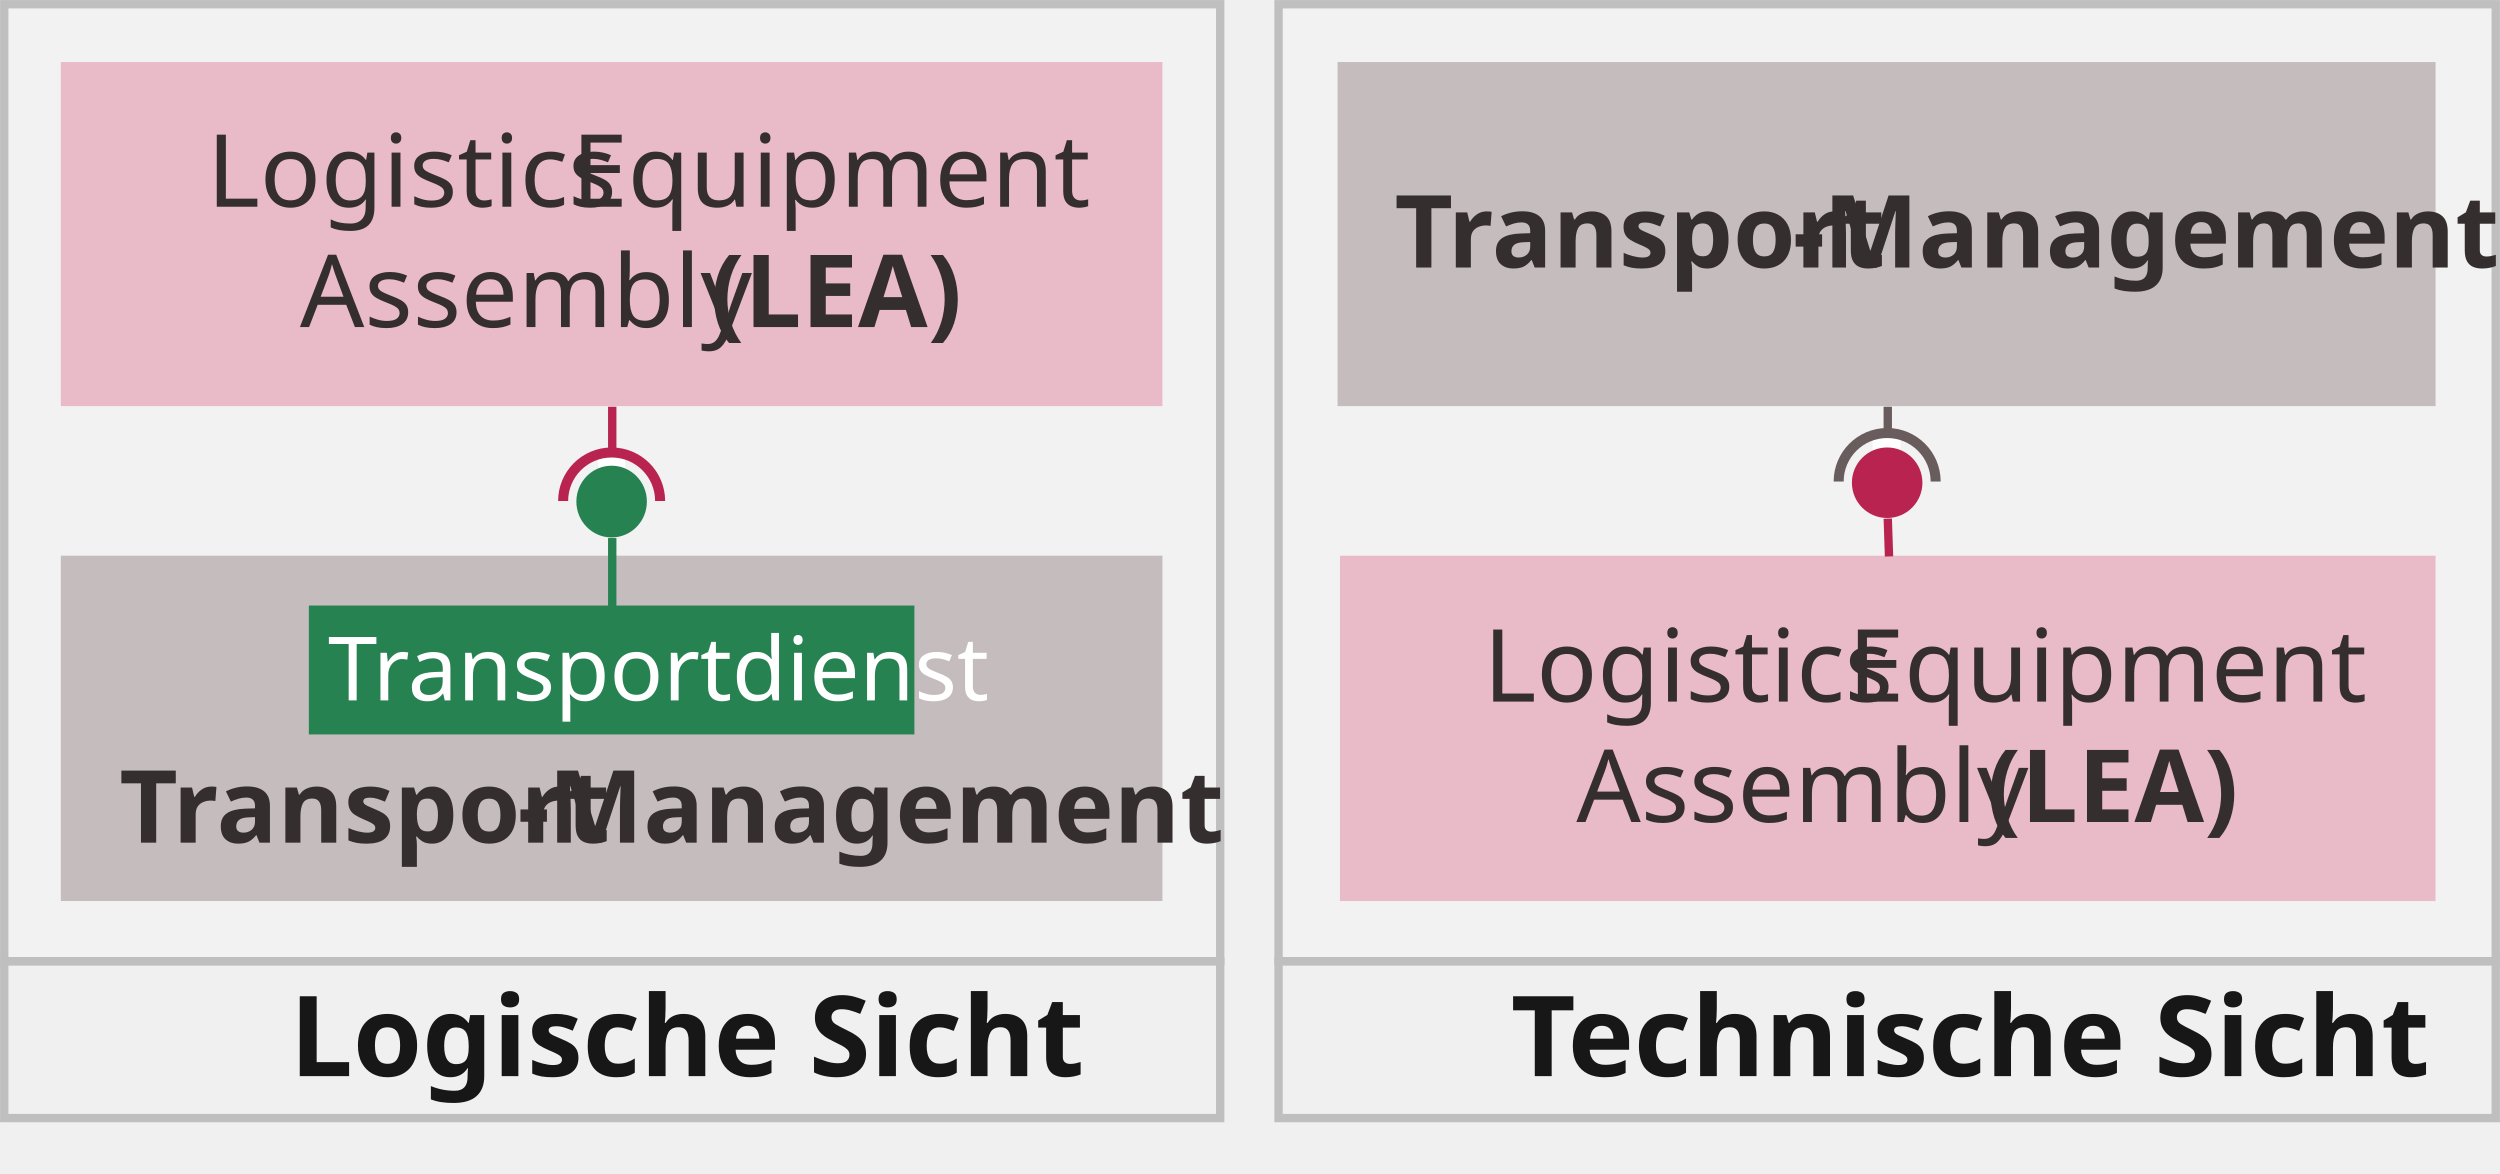
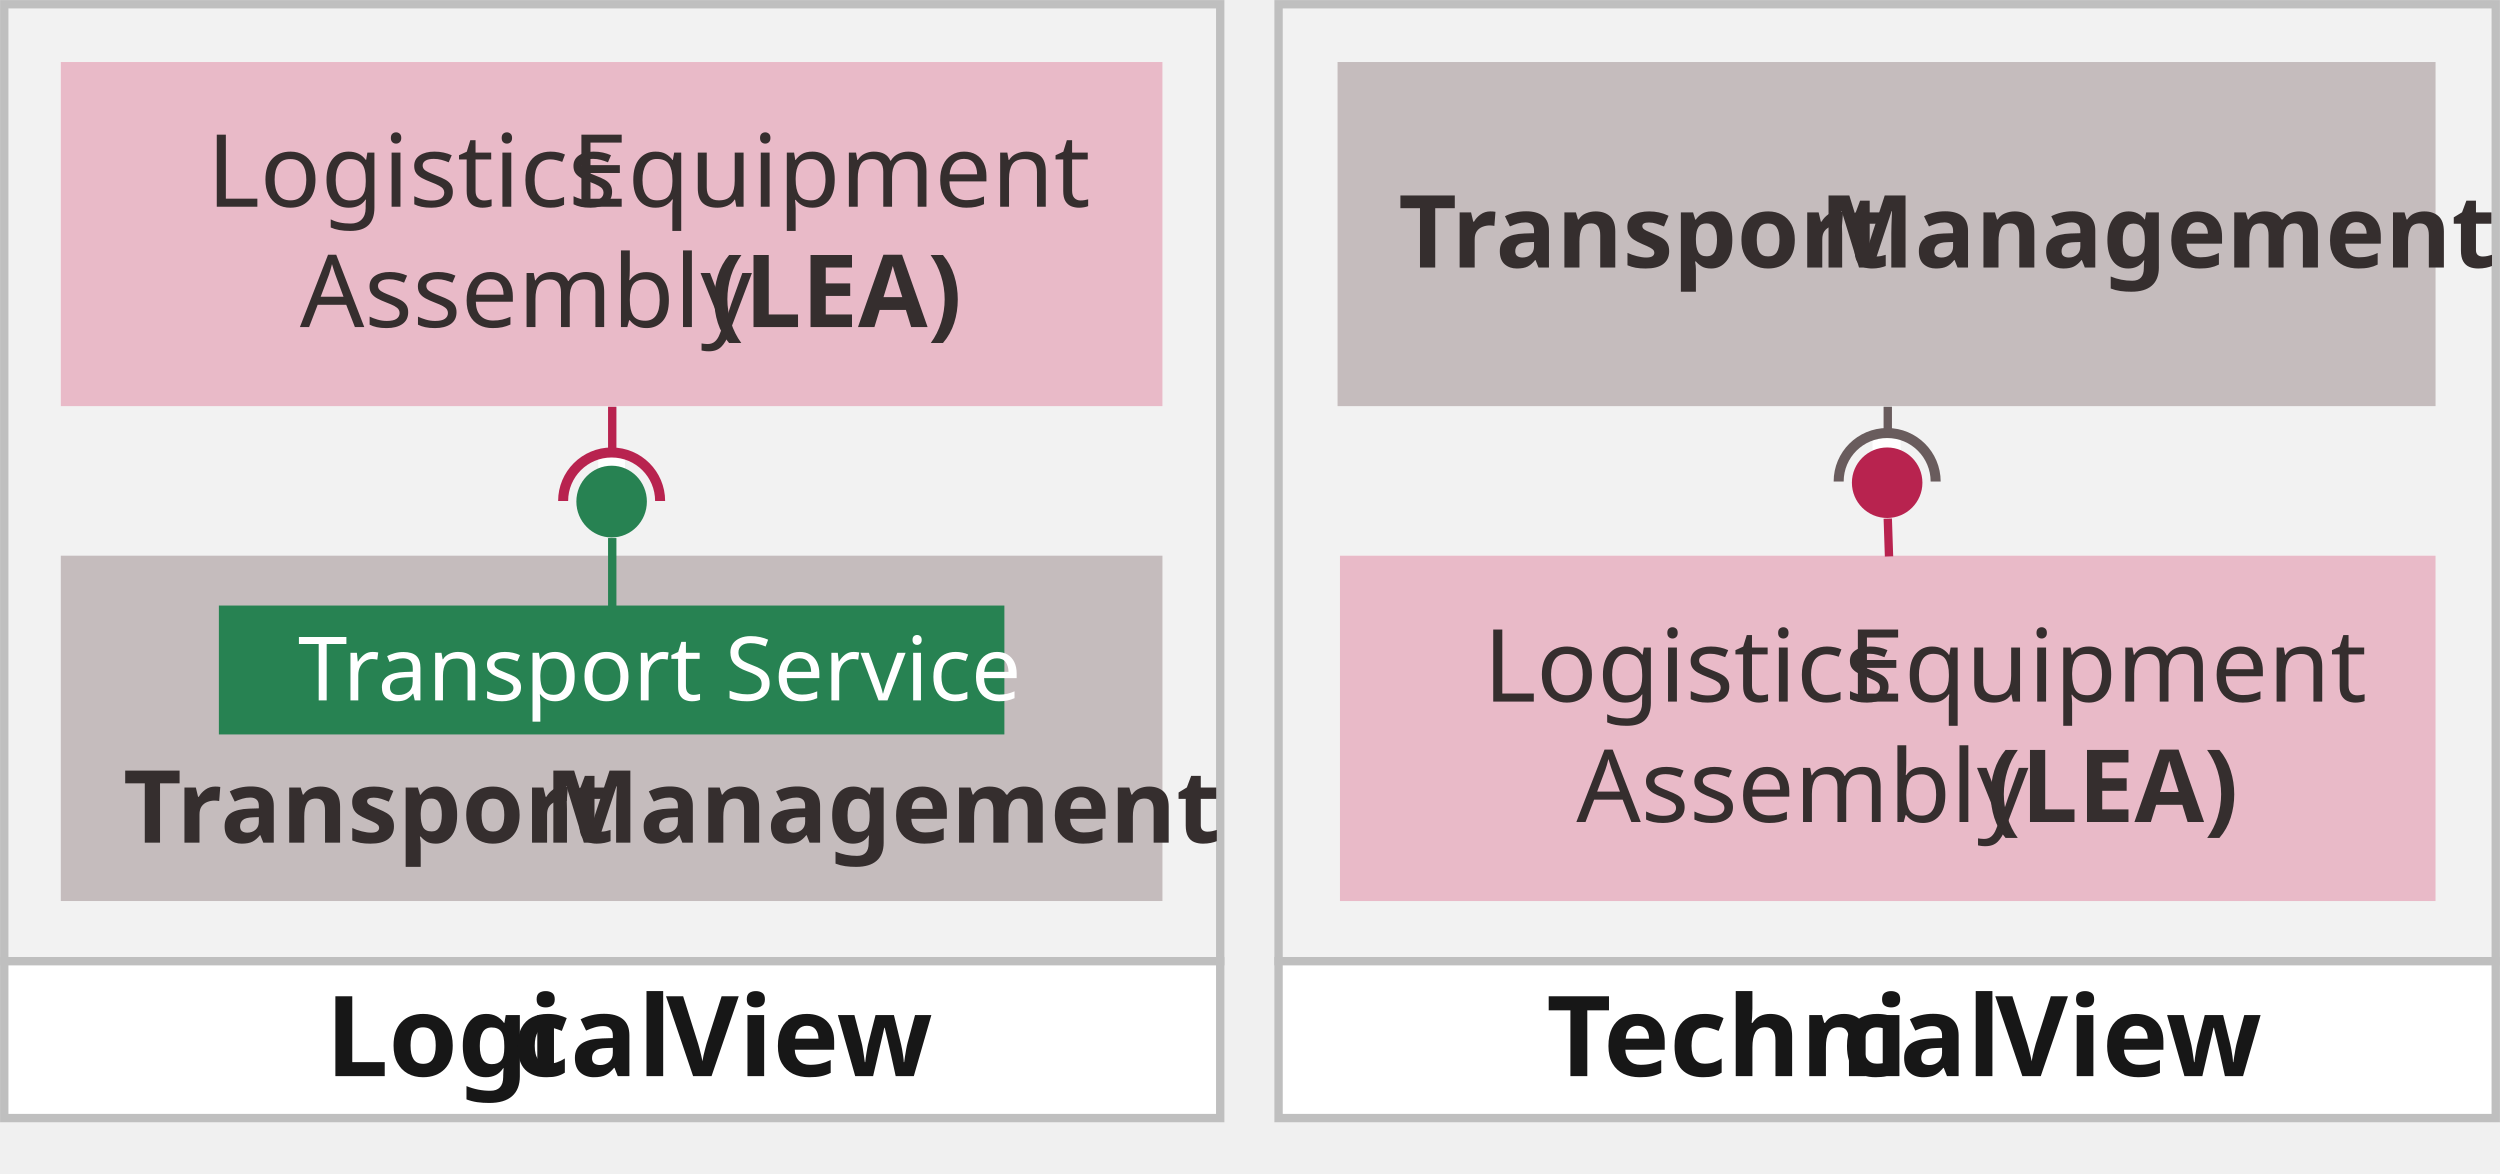
<svg xmlns="http://www.w3.org/2000/svg" width="2056" height="965" xml:space="preserve" overflow="hidden">
  <g transform="translate(-538 -1053)">
    <rect x="541.5" y="1056.5" width="1000" height="787" stroke="#BFBFBF" stroke-width="6.875" stroke-miterlimit="8" fill="#F2F2F2" />
-     <rect x="541.5" y="1843.5" width="1000" height="129" stroke="#BFBFBF" stroke-width="6.875" stroke-miterlimit="8" fill="none" />
-     <text fill="#171717" font-family="Calibri,Calibri_MSFontService,sans-serif" font-weight="700" font-size="92" transform="matrix(1 0 0 1 776.247 1938)">Logische Sicht</text>
+     <rect x="541.5" y="1843.5" width="1000" height="129" stroke="#BFBFBF" stroke-width="6.875" stroke-miterlimit="8" fill="#FFFFFF" />
+     <text fill="#171717" font-family="Calibri,Calibri_MSFontService,sans-serif" font-weight="700" font-size="92" transform="matrix(1 0 0 1 805.535 1938)">Logi</text>
+     <text fill="#171717" font-family="Calibri,Calibri_MSFontService,sans-serif" font-weight="700" font-size="92" transform="matrix(1 0 0 1 959.649 1938)">cal</text>
+     <text fill="#171717" font-family="Calibri,Calibri_MSFontService,sans-serif" font-weight="700" font-size="92" transform="matrix(1 0 0 1 1085.74 1938)">View</text>
    <rect x="588" y="1510" width="906" height="284" fill="#C5BCBD" />
-     <text fill="#352E2E" font-family="Calibri,Calibri_MSFontService,sans-serif" font-weight="700" font-size="83" transform="matrix(1 0 0 1 636.158 1746)">Transport</text>
-     <text fill="#352E2E" font-family="Calibri,Calibri_MSFontService,sans-serif" font-weight="700" font-size="83" transform="matrix(1 0 0 1 963.545 1746)">-</text>
-     <text fill="#352E2E" font-family="Calibri,Calibri_MSFontService,sans-serif" font-weight="700" font-size="83" transform="matrix(1 0 0 1 988.754 1746)">Management</text>
+     <text fill="#352E2E" font-family="Calibri,Calibri_MSFontService,sans-serif" font-weight="700" font-size="83" transform="matrix(1 0 0 1 639.309 1746)">Transport</text>
+     <text fill="#352E2E" font-family="Calibri,Calibri_MSFontService,sans-serif" font-weight="700" font-size="83" transform="matrix(1 0 0 1 985.602 1746)">Management</text>
    <rect x="588" y="1104" width="906" height="283" fill="#FFFFFF" />
    <rect x="588" y="1104" width="906" height="283" fill="#B8234F" fill-opacity="0.31" />
    <text fill="#352E2E" font-family="Calibri,Calibri_MSFontService,sans-serif" font-weight="400" font-size="83" transform="matrix(1 0 0 1 708.231 1223)">Logistics</text>
    <text fill="#352E2E" font-family="Calibri,Calibri_MSFontService,sans-serif" font-weight="400" font-size="83" transform="matrix(1 0 0 1 1008.1 1223)">Equipment </text>
    <text fill="#352E2E" font-family="Calibri,Calibri_MSFontService,sans-serif" font-weight="400" font-size="83" transform="matrix(1 0 0 1 784.635 1322)">Assembly </text>
    <text fill="#352E2E" font-family="Calibri,Calibri_MSFontService,sans-serif" font-weight="700" font-size="83" transform="matrix(1 0 0 1 1122.08 1322)">(LEA)</text>
-     <rect x="792" y="1551" width="498" height="106" fill="#278252" />
-     <text fill="#FFFFFF" font-family="Calibri,Calibri_MSFontService,sans-serif" font-weight="400" font-size="73" transform="matrix(1 0 0 1 807.746 1629)">Transportdienst</text>
+     <rect x="718" y="1551" width="646" height="106" fill="#278252" />
+     <text fill="#FFFFFF" font-family="Calibri,Calibri_MSFontService,sans-serif" font-weight="400" font-size="73" transform="matrix(1 0 0 1 783.088 1629)">Transport Service</text>
    <rect x="1030" y="1423" width="22" height="17" fill="#FFFFFF" />
    <path d="M1012 1465.5C1012 1449.21 1024.98 1436 1041 1436 1057.02 1436 1070 1449.21 1070 1465.5 1070 1481.79 1057.02 1495 1041 1495 1024.98 1495 1012 1481.79 1012 1465.5Z" fill="#278252" fill-rule="evenodd" />
    <path d="M997 1465C997 1440.7 1016.7 1421 1041 1421 1065.3 1421 1085 1440.7 1085 1465L1076.76 1465C1076.76 1445.25 1060.75 1429.24 1041 1429.24 1021.25 1429.24 1005.24 1445.25 1005.24 1465Z" fill="#B8234F" fill-rule="evenodd" />
    <path d="M0 0 0 36.45" stroke="#B8234F" stroke-width="6.875" stroke-miterlimit="8" fill="none" fill-rule="evenodd" transform="matrix(1 0 0 -1 1041.5 1423.95)" />
    <path d="M1041.5 1495.5 1041.5 1551.39" stroke="#278252" stroke-width="6.875" stroke-miterlimit="8" fill="none" fill-rule="evenodd" />
    <rect x="1589.5" y="1056.5" width="1001" height="787" stroke="#BFBFBF" stroke-width="6.875" stroke-miterlimit="8" fill="#F2F2F2" />
-     <rect x="1589.5" y="1843.5" width="1001" height="129" stroke="#BFBFBF" stroke-width="6.875" stroke-miterlimit="8" fill="none" />
-     <text fill="#171717" font-family="Calibri,Calibri_MSFontService,sans-serif" font-weight="700" font-size="92" transform="matrix(1 0 0 1 1780.52 1938)">Technische Sicht</text>
+     <rect x="1589.5" y="1843.5" width="1001" height="129" stroke="#BFBFBF" stroke-width="6.875" stroke-miterlimit="8" fill="#FFFFFF" />
+     <text fill="#171717" font-family="Calibri,Calibri_MSFontService,sans-serif" font-weight="700" font-size="92" transform="matrix(1 0 0 1 1809.81 1938)">Techni</text>
+     <text fill="#171717" font-family="Calibri,Calibri_MSFontService,sans-serif" font-weight="700" font-size="92" transform="matrix(1 0 0 1 2052.81 1938)">cal</text>
+     <text fill="#171717" font-family="Calibri,Calibri_MSFontService,sans-serif" font-weight="700" font-size="92" transform="matrix(1 0 0 1 2178.9 1938)">View</text>
    <rect x="1638" y="1104" width="903" height="283" fill="#C5BCBD" />
-     <text fill="#352E2E" font-family="Calibri,Calibri_MSFontService,sans-serif" font-weight="700" font-size="83" transform="matrix(1 0 0 1 1684.88 1273)">Transport</text>
-     <text fill="#352E2E" font-family="Calibri,Calibri_MSFontService,sans-serif" font-weight="700" font-size="83" transform="matrix(1 0 0 1 2012.26 1273)">-</text>
-     <text fill="#352E2E" font-family="Calibri,Calibri_MSFontService,sans-serif" font-weight="700" font-size="83" transform="matrix(1 0 0 1 2037.47 1273)">Management</text>
+     <text fill="#352E2E" font-family="Calibri,Calibri_MSFontService,sans-serif" font-weight="700" font-size="83" transform="matrix(1 0 0 1 1688.03 1273)">Transport</text>
+     <text fill="#352E2E" font-family="Calibri,Calibri_MSFontService,sans-serif" font-weight="700" font-size="83" transform="matrix(1 0 0 1 2034.32 1273)">Management</text>
    <rect x="1640" y="1510" width="901" height="284" fill="#FFFFFF" />
    <rect x="1640" y="1510" width="901" height="284" fill="#B8234F" fill-opacity="0.31" />
    <text fill="#352E2E" font-family="Calibri,Calibri_MSFontService,sans-serif" font-weight="400" font-size="83" transform="matrix(1 0 0 1 1757.98 1630)">Logistics</text>
    <text fill="#352E2E" font-family="Calibri,Calibri_MSFontService,sans-serif" font-weight="400" font-size="83" transform="matrix(1 0 0 1 2057.85 1630)">Equipment </text>
    <text fill="#352E2E" font-family="Calibri,Calibri_MSFontService,sans-serif" font-weight="400" font-size="83" transform="matrix(1 0 0 1 1834.39 1729)">Assembly </text>
    <text fill="#352E2E" font-family="Calibri,Calibri_MSFontService,sans-serif" font-weight="700" font-size="83" transform="matrix(1 0 0 1 2171.84 1729)">(LEA)</text>
    <rect x="2078" y="1408" width="23" height="17" fill="#FFFFFF" />
    <path d="M2061 1450C2061 1433.98 2073.98 1421 2090 1421 2106.02 1421 2119 1433.98 2119 1450 2119 1466.02 2106.02 1479 2090 1479 2073.98 1479 2061 1466.02 2061 1450Z" fill="#B8234F" fill-rule="evenodd" />
    <path d="M2046 1449C2046 1424.7 2065.7 1405 2090 1405 2114.3 1405 2134 1424.7 2134 1449L2125.76 1449C2125.76 1429.25 2109.75 1413.24 2090 1413.24 2070.25 1413.24 2054.24 1429.25 2054.24 1449Z" fill="#695C5D" fill-rule="evenodd" />
    <path d="M0 0 0 21.045" stroke="#695C5D" stroke-width="6.875" stroke-miterlimit="8" fill="none" fill-rule="evenodd" transform="matrix(1 0 0 -1 2090.5 1408.54)" />
    <path d="M2090.5 1479.5 2091.53 1510.62" stroke="#B8234F" stroke-width="6.875" stroke-miterlimit="8" fill="none" fill-rule="evenodd" />
  </g>
</svg>
